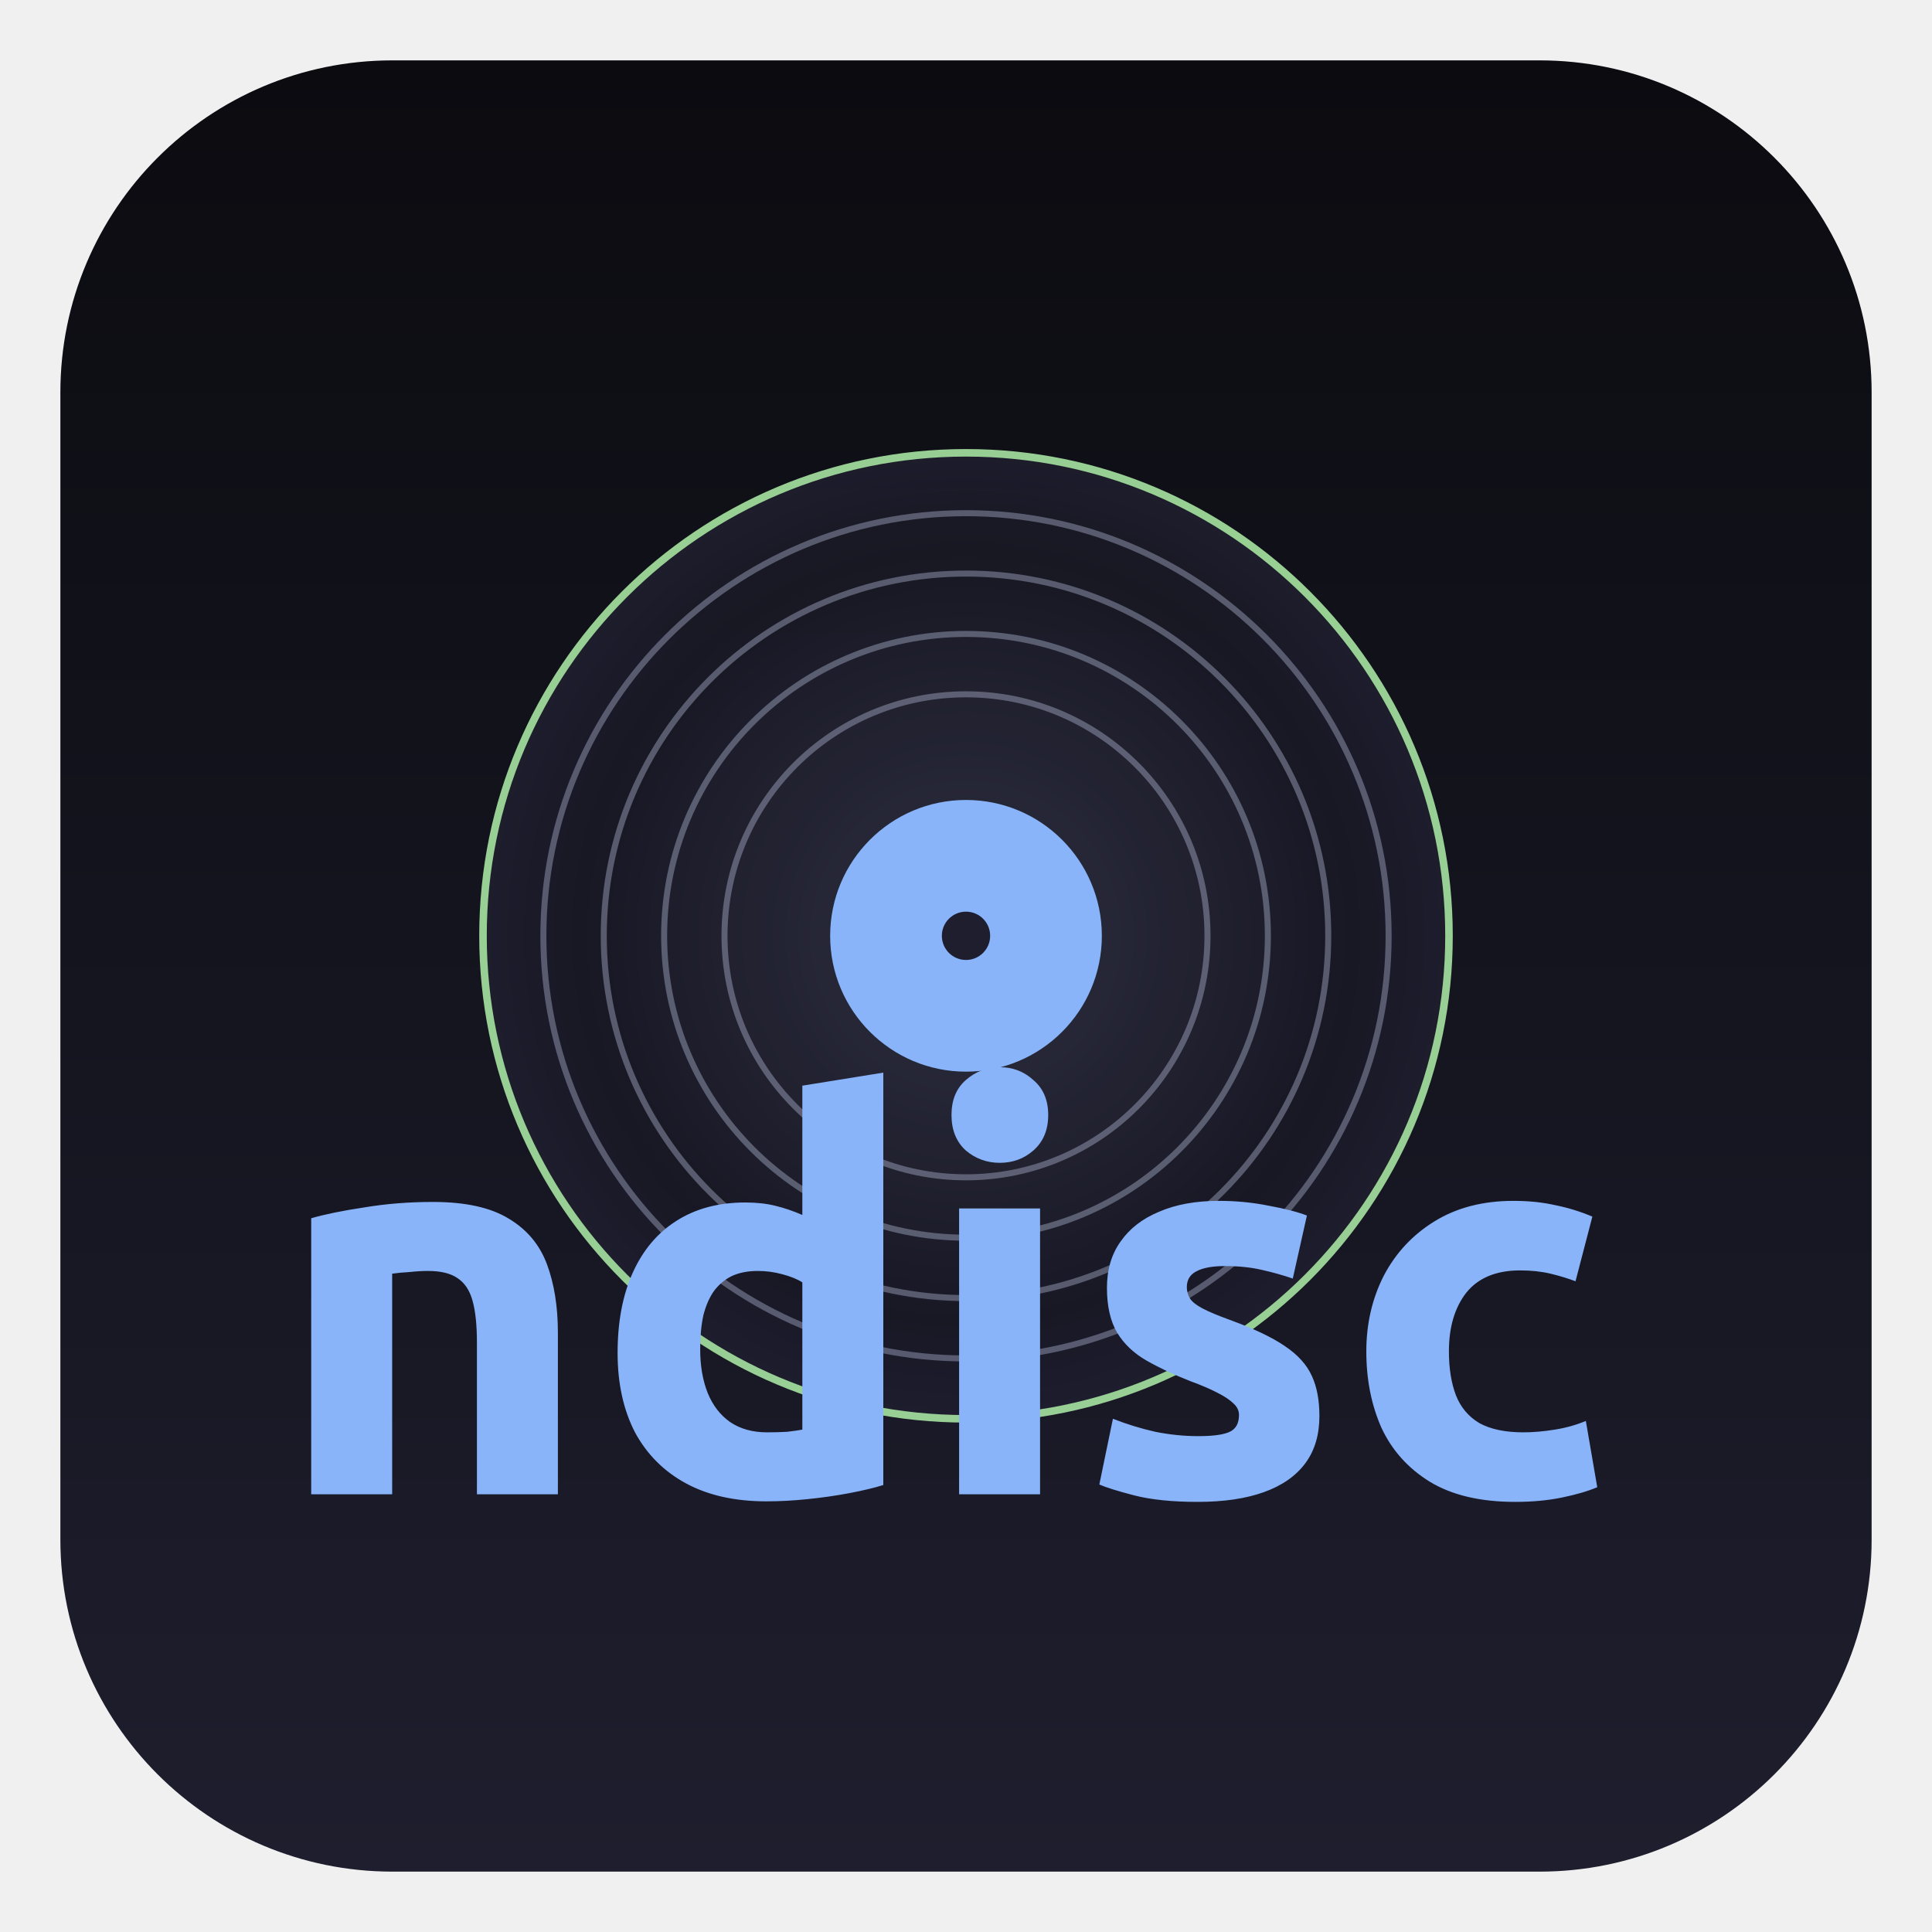
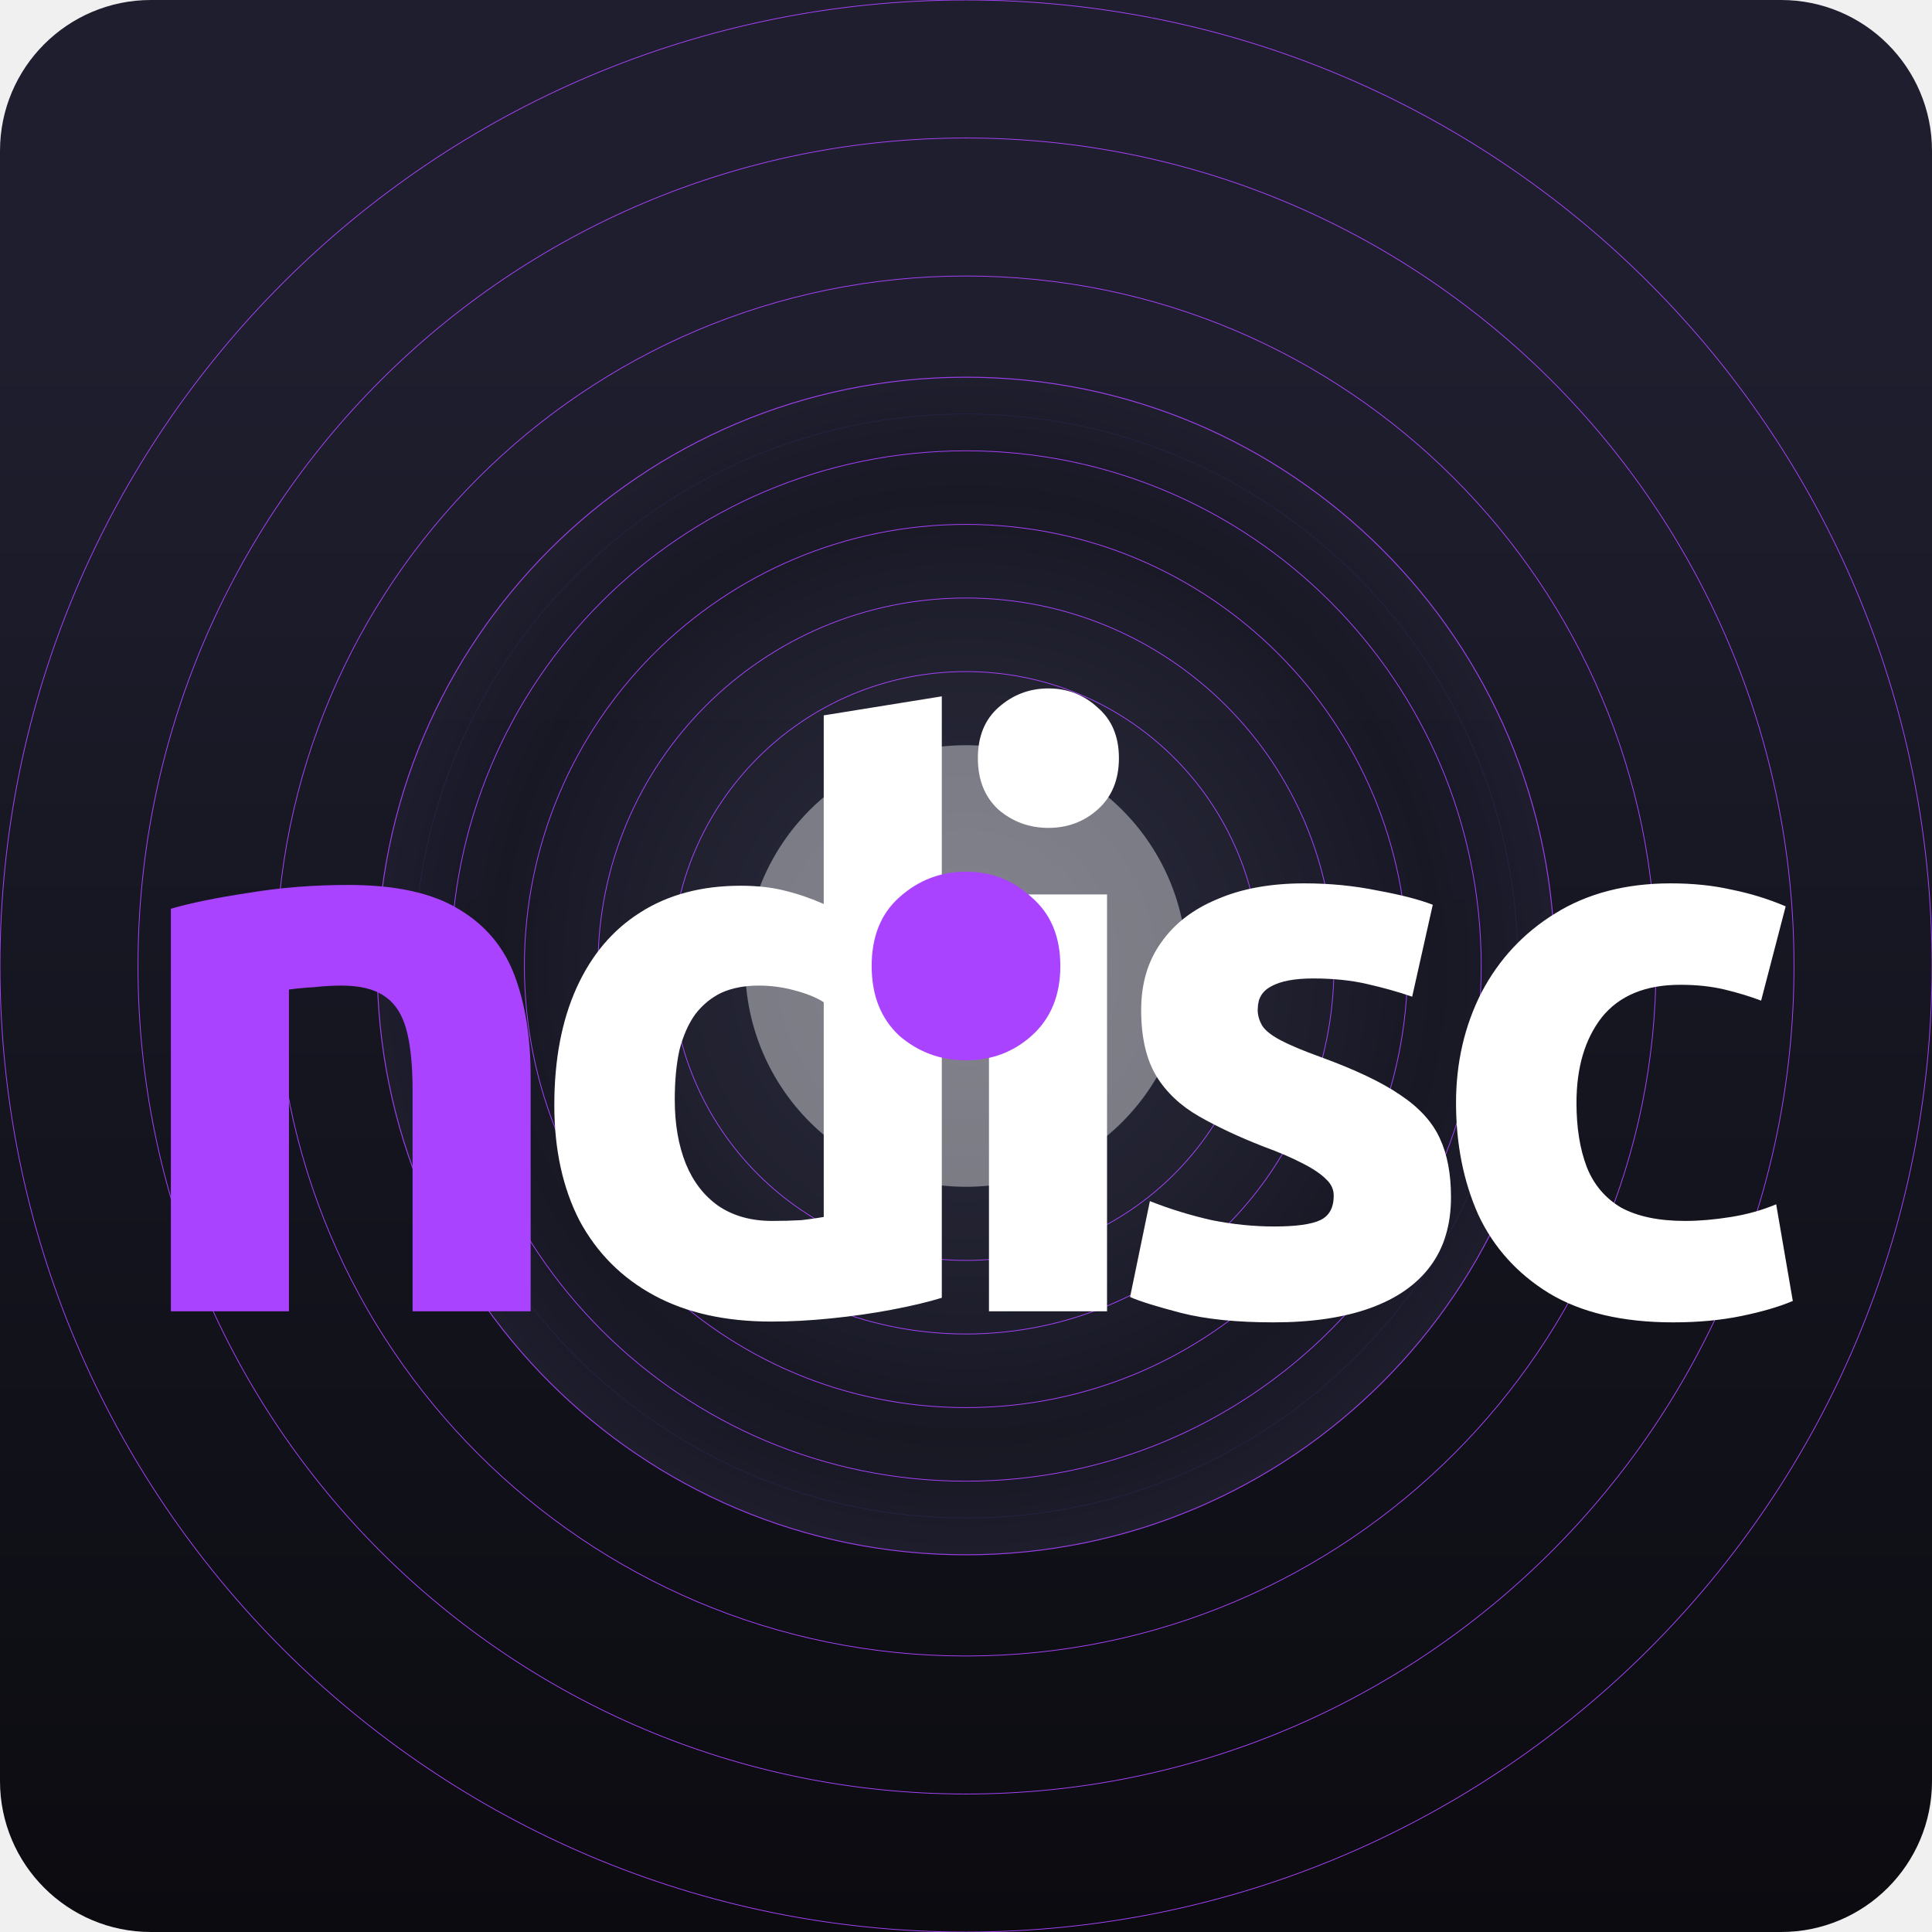
- <svg xmlns="http://www.w3.org/2000/svg" width="128" height="128" viewBox="0 0 128 128" fill="none">
-   <g id="ndisc 2">
-     <path id="rect5" d="M102 4H26C13.85 4 4 13.85 4 26V102C4 114.15 13.85 124 26 124H102C114.15 124 124 114.15 124 102V26C124 13.85 114.15 4 102 4Z" fill="url(#paint0_linear_3311_2)" />
-     <path id="circle6" opacity="0.9" d="M64 94C81.673 94 96 79.673 96 62C96 44.327 81.673 30 64 30C46.327 30 32 44.327 32 62C32 79.673 46.327 94 64 94Z" fill="url(#paint1_radial_3311_2)" stroke="#A6E3A1" stroke-width="0.5" />
-     <g id="g10" opacity="0.35">
-       <path id="circle7" d="M64 90C79.464 90 92 77.464 92 62C92 46.536 79.464 34 64 34C48.536 34 36 46.536 36 62C36 77.464 48.536 90 64 90Z" stroke="#CDD6F4" stroke-width="0.4" />
-       <path id="circle8" d="M64 86C77.255 86 88 75.255 88 62C88 48.745 77.255 38 64 38C50.745 38 40 48.745 40 62C40 75.255 50.745 86 64 86Z" stroke="#CDD6F4" stroke-width="0.4" />
-       <path id="circle9" d="M64 82C75.046 82 84 73.046 84 62C84 50.954 75.046 42 64 42C52.954 42 44 50.954 44 62C44 73.046 52.954 82 64 82Z" stroke="#CDD6F4" stroke-width="0.4" />
-       <path id="circle10" d="M64 78C72.837 78 80 70.837 80 62C80 53.163 72.837 46 64 46C55.163 46 48 53.163 48 62C48 70.837 55.163 78 64 78Z" stroke="#CDD6F4" stroke-width="0.4" />
-     </g>
-     <path id="circle11" d="M64 71C68.971 71 73 66.971 73 62C73 57.029 68.971 53 64 53C59.029 53 55 57.029 55 62C55 66.971 59.029 71 64 71Z" fill="#89B4FA" />
-     <path id="circle12" d="M64 63.6C64.884 63.6 65.6 62.884 65.6 62C65.6 61.116 64.884 60.4 64 60.4C63.116 60.4 62.4 61.116 62.4 62C62.4 62.884 63.116 63.6 64 63.6Z" fill="#1E1E2E" />
-     <path id="ndisc" d="M20.618 99V80.712C21.53 80.448 22.706 80.208 24.146 79.992C25.586 79.752 27.098 79.632 28.682 79.632C30.842 79.632 32.522 80.004 33.722 80.748C34.922 81.468 35.762 82.476 36.242 83.772C36.722 85.068 36.962 86.58 36.962 88.308V99H31.598V88.956C31.598 87.804 31.502 86.88 31.31 86.184C31.118 85.488 30.782 84.984 30.302 84.672C29.846 84.36 29.198 84.204 28.358 84.204C27.974 84.204 27.566 84.228 27.134 84.276C26.702 84.3 26.318 84.336 25.982 84.384V99H20.618ZM50.781 99.468C48.693 99.468 46.917 99.072 45.453 98.28C43.989 97.488 42.861 96.36 42.069 94.896C41.301 93.408 40.917 91.656 40.917 89.64C40.917 87.576 41.253 85.8 41.925 84.312C42.597 82.824 43.557 81.684 44.805 80.892C46.077 80.076 47.601 79.668 49.377 79.668C50.121 79.668 50.781 79.74 51.357 79.884C51.957 80.028 52.557 80.232 53.157 80.496V71.928L58.521 71.064V98.388C57.897 98.58 57.141 98.76 56.253 98.928C55.365 99.096 54.441 99.228 53.481 99.324C52.545 99.42 51.645 99.468 50.781 99.468ZM50.817 94.896C51.297 94.896 51.741 94.884 52.149 94.86C52.557 94.812 52.893 94.764 53.157 94.716V84.96C52.821 84.744 52.377 84.564 51.825 84.42C51.297 84.276 50.757 84.204 50.205 84.204C49.557 84.204 48.993 84.312 48.513 84.528C48.057 84.744 47.661 85.068 47.325 85.5C47.013 85.932 46.773 86.472 46.605 87.12C46.461 87.768 46.389 88.524 46.389 89.388C46.389 90.492 46.557 91.464 46.893 92.304C47.229 93.12 47.721 93.756 48.369 94.212C49.041 94.668 49.857 94.896 50.817 94.896ZM63.543 99V80.064H68.907V99H63.543ZM66.243 77.04C65.379 77.04 64.623 76.764 63.975 76.212C63.351 75.636 63.039 74.856 63.039 73.872C63.039 72.888 63.351 72.12 63.975 71.568C64.623 70.992 65.379 70.704 66.243 70.704C67.107 70.704 67.851 70.992 68.475 71.568C69.123 72.12 69.447 72.888 69.447 73.872C69.447 74.856 69.123 75.636 68.475 76.212C67.851 76.764 67.107 77.04 66.243 77.04ZM79.35 99.504C77.67 99.504 76.266 99.36 75.138 99.072C74.034 98.784 73.266 98.544 72.834 98.352L73.734 93.996C74.646 94.356 75.582 94.644 76.542 94.86C77.502 95.052 78.45 95.148 79.386 95.148C80.37 95.148 81.066 95.052 81.474 94.86C81.882 94.668 82.086 94.296 82.086 93.744C82.086 93.456 81.966 93.204 81.726 92.988C81.486 92.748 81.126 92.508 80.646 92.268C80.19 92.028 79.602 91.776 78.882 91.512C77.778 91.08 76.806 90.624 75.966 90.144C75.126 89.664 74.478 89.052 74.022 88.308C73.566 87.54 73.338 86.544 73.338 85.32C73.338 84.12 73.638 83.1 74.238 82.26C74.838 81.396 75.69 80.736 76.794 80.28C77.898 79.8 79.218 79.56 80.754 79.56C81.906 79.56 83.01 79.668 84.066 79.884C85.122 80.076 85.962 80.292 86.586 80.532L85.65 84.708C85.026 84.492 84.342 84.3 83.598 84.132C82.878 83.964 82.062 83.88 81.15 83.88C80.31 83.88 79.674 84 79.242 84.24C78.834 84.456 78.63 84.804 78.63 85.284C78.63 85.548 78.702 85.8 78.846 86.04C78.99 86.256 79.266 86.472 79.674 86.688C80.082 86.904 80.682 87.156 81.474 87.444C83.058 88.02 84.27 88.596 85.11 89.172C85.974 89.748 86.574 90.408 86.91 91.152C87.246 91.872 87.414 92.76 87.414 93.816C87.414 95.064 87.102 96.108 86.478 96.948C85.854 97.788 84.942 98.424 83.742 98.856C82.542 99.288 81.078 99.504 79.35 99.504ZM100.386 99.504C98.082 99.504 96.198 99.06 94.734 98.172C93.294 97.284 92.226 96.096 91.53 94.608C90.858 93.096 90.522 91.404 90.522 89.532C90.522 87.708 90.906 86.04 91.674 84.528C92.466 83.016 93.582 81.816 95.022 80.928C96.486 80.016 98.238 79.56 100.278 79.56C101.286 79.56 102.21 79.656 103.05 79.848C103.89 80.016 104.706 80.268 105.498 80.604L104.382 84.888C103.878 84.696 103.326 84.528 102.726 84.384C102.126 84.24 101.454 84.168 100.71 84.168C99.126 84.168 97.938 84.66 97.146 85.644C96.378 86.628 95.994 87.924 95.994 89.532C95.994 90.66 96.15 91.632 96.462 92.448C96.774 93.24 97.29 93.852 98.01 94.284C98.754 94.692 99.726 94.896 100.926 94.896C101.574 94.896 102.27 94.836 103.014 94.716C103.758 94.596 104.442 94.404 105.066 94.14L105.822 98.532C105.198 98.796 104.418 99.024 103.482 99.216C102.546 99.408 101.514 99.504 100.386 99.504Z" fill="#89B4FA" />
+ <svg xmlns="http://www.w3.org/2000/svg" width="1024" height="1024" viewBox="0 0 1024 1024" fill="none">
+   <mask id="mask0_3327_96" style="mask-type:alpha" maskUnits="userSpaceOnUse" x="0" y="0" width="1024" height="1024">
+     <rect width="1024" height="1024" fill="url(#paint0_linear_3327_96)" />
+   </mask>
+   <g mask="url(#mask0_3327_96)">
+     <rect width="1024" height="1024" rx="80" fill="url(#paint1_linear_3327_96)" />
+     <path d="M512 1024C794.77 1024 1024 794.77 1024 512C1024 229.23 794.77 0 512 0C229.23 0 0 229.23 0 512C0 794.77 229.23 1024 512 1024Z" stroke="#AA43FF" stroke-width="0.4" />
+     <path d="M512 950.857C754.374 950.857 950.857 754.374 950.857 512C950.857 269.626 754.374 73.143 512 73.143C269.626 73.143 73.143 269.626 73.143 512C73.143 754.374 269.626 950.857 512 950.857Z" stroke="#AA43FF" stroke-width="0.4" />
+     <path d="M512 877.714C713.978 877.714 877.714 713.978 877.714 512C877.714 310.022 713.978 146.286 512 146.286C310.022 146.286 146.286 310.022 146.286 512C146.286 713.978 310.022 877.714 512 877.714Z" stroke="#AA43FF" stroke-width="0.4" />
+     <path d="M512 804.571C673.583 804.571 804.571 673.583 804.571 512C804.571 350.417 673.583 219.429 512 219.429C350.417 219.429 219.429 350.417 219.429 512C219.429 673.583 350.417 804.571 512 804.571Z" stroke="#AA43FF" stroke-width="0.4" />
+     <path opacity="0.9" d="M512 824.076C684.355 824.076 824.076 684.355 824.076 512C824.076 339.645 684.355 199.924 512 199.924C339.645 199.924 199.924 339.645 199.924 512C199.924 684.355 339.645 824.076 512 824.076Z" fill="url(#paint2_radial_3327_96)" stroke="#AA43FF" stroke-width="0.5" />
+     <path d="M512 785.067C662.811 785.067 785.067 662.811 785.067 512C785.067 361.189 662.811 238.933 512 238.933C361.189 238.933 238.933 361.189 238.933 512C238.933 662.811 361.189 785.067 512 785.067Z" stroke="#AA43FF" stroke-width="0.4" />
+     <path d="M512 746.057C641.266 746.057 746.057 641.266 746.057 512C746.057 382.734 641.266 277.943 512 277.943C382.734 277.943 277.943 382.734 277.943 512C277.943 641.266 382.734 746.057 512 746.057Z" stroke="#AA43FF" stroke-width="0.4" />
+     <path d="M512 707.048C619.722 707.048 707.048 619.722 707.048 512C707.048 404.278 619.722 316.952 512 316.952C404.278 316.952 316.952 404.278 316.952 512C316.952 619.722 404.278 707.048 512 707.048Z" stroke="#AA43FF" stroke-width="0.4" />
+     <path d="M512 668.038C598.177 668.038 668.038 598.177 668.038 512C668.038 425.823 598.177 355.962 512 355.962C425.823 355.962 355.962 425.823 355.962 512C355.962 598.177 425.823 668.038 512 668.038Z" stroke="#AA43FF" stroke-width="0.4" />
+     <path d="M512 496.896C520.341 496.896 527.104 503.658 527.104 512C527.104 520.341 520.341 527.104 512 527.104C503.658 527.104 496.896 520.341 496.896 512C496.896 503.658 503.658 496.896 512 496.896Z" fill="#1E1E2E" stroke="#AA43FF" />
+     <path d="M512 629.029C576.633 629.029 629.029 576.633 629.029 512C629.029 447.367 576.633 394.971 512 394.971C447.367 394.971 394.971 447.367 394.971 512C394.971 576.633 447.367 629.029 512 629.029Z" fill="white" fill-opacity="0.4" />
+     <path d="M512 541.257C528.158 541.257 541.257 528.158 541.257 512C541.257 495.842 528.158 482.743 512 482.743C495.842 482.743 482.743 495.842 482.743 512C482.743 528.158 495.842 541.257 512 541.257Z" fill="#1E1E2E" />
+     <path d="M90.573 695V481.64C101.213 478.56 114.933 475.76 131.733 473.24C148.533 470.44 166.173 469.04 184.653 469.04C209.853 469.04 229.453 473.38 243.453 482.06C257.453 490.46 267.253 502.22 272.853 517.34C278.453 532.46 281.253 550.1 281.253 570.26V695H218.673V577.82C218.673 564.38 217.553 553.6 215.313 545.48C213.073 537.36 209.153 531.48 203.553 527.84C198.233 524.2 190.673 522.38 180.873 522.38C176.393 522.38 171.633 522.66 166.593 523.22C161.553 523.5 157.073 523.92 153.153 524.48V695H90.573Z" fill="#AA43FF" />
+     <path d="M408.877 700.46C384.517 700.46 363.797 695.84 346.717 686.6C329.637 677.36 316.477 664.2 307.237 647.12C298.277 629.76 293.797 609.32 293.797 585.8C293.797 561.72 297.717 541 305.557 523.64C313.397 506.28 324.597 492.98 339.157 483.74C353.997 474.22 371.777 469.46 392.497 469.46C401.177 469.46 408.877 470.3 415.597 471.98C422.597 473.66 429.597 476.04 436.597 479.12V379.16L499.177 369.08V687.86C491.897 690.1 483.077 692.2 472.717 694.16C462.357 696.12 451.577 697.66 440.377 698.78C429.457 699.9 418.957 700.46 408.877 700.46ZM409.297 647.12C414.897 647.12 420.077 646.98 424.837 646.7C429.597 646.14 433.517 645.58 436.597 645.02V531.2C432.677 528.68 427.497 526.58 421.057 524.9C414.897 523.22 408.597 522.38 402.157 522.38C394.597 522.38 388.017 523.64 382.417 526.16C377.097 528.68 372.477 532.46 368.557 537.5C364.917 542.54 362.117 548.84 360.157 556.4C358.477 563.96 357.637 572.78 357.637 582.86C357.637 595.74 359.597 607.08 363.517 616.88C367.437 626.4 373.177 633.82 380.737 639.14C388.577 644.46 398.097 647.12 409.297 647.12ZM524.173 695V474.08H586.753V695H524.173ZM555.673 438.8C545.593 438.8 536.773 435.58 529.213 429.14C521.933 422.42 518.293 413.32 518.293 401.84C518.293 390.36 521.933 381.4 529.213 374.96C536.773 368.24 545.593 364.88 555.673 364.88C565.753 364.88 574.433 368.24 581.713 374.96C589.273 381.4 593.053 390.36 593.053 401.84C593.053 413.32 589.273 422.42 581.713 429.14C574.433 435.58 565.753 438.8 555.673 438.8ZM674.98 700.88C655.38 700.88 639 699.2 625.84 695.84C612.96 692.48 604 689.68 598.96 687.44L609.46 636.62C620.1 640.82 631.02 644.18 642.22 646.7C653.42 648.94 664.48 650.06 675.4 650.06C686.88 650.06 695 648.94 699.76 646.7C704.52 644.46 706.9 640.12 706.9 633.68C706.9 630.32 705.5 627.38 702.7 624.86C699.9 622.06 695.7 619.26 690.1 616.46C684.78 613.66 677.92 610.72 669.52 607.64C656.64 602.6 645.3 597.28 635.5 591.68C625.7 586.08 618.14 578.94 612.82 570.26C607.5 561.3 604.84 549.68 604.84 535.4C604.84 521.4 608.34 509.5 615.34 499.7C622.34 489.62 632.28 481.92 645.16 476.6C658.04 471 673.44 468.2 691.36 468.2C704.8 468.2 717.68 469.46 730 471.98C742.32 474.22 752.12 476.74 759.4 479.54L748.48 528.26C741.2 525.74 733.22 523.5 724.54 521.54C716.14 519.58 706.62 518.6 695.98 518.6C686.18 518.6 678.76 520 673.72 522.8C668.96 525.32 666.58 529.38 666.58 534.98C666.58 538.06 667.42 541 669.1 543.8C670.78 546.32 674 548.84 678.76 551.36C683.52 553.88 690.52 556.82 699.76 560.18C718.24 566.9 732.38 573.62 742.18 580.34C752.26 587.06 759.26 594.76 763.18 603.44C767.1 611.84 769.06 622.2 769.06 634.52C769.06 649.08 765.42 661.26 758.14 671.06C750.86 680.86 740.22 688.28 726.22 693.32C712.22 698.36 695.14 700.88 674.98 700.88ZM886.807 700.88C859.927 700.88 837.947 695.7 820.867 685.34C804.067 674.98 791.607 661.12 783.487 643.76C775.647 626.12 771.727 606.38 771.727 584.54C771.727 563.26 776.207 543.8 785.167 526.16C794.407 508.52 807.427 494.52 824.227 484.16C841.307 473.52 861.747 468.2 885.547 468.2C897.307 468.2 908.087 469.32 917.887 471.56C927.687 473.52 937.207 476.46 946.447 480.38L933.427 530.36C927.547 528.12 921.107 526.16 914.107 524.48C907.107 522.8 899.267 521.96 890.587 521.96C872.107 521.96 858.247 527.7 849.007 539.18C840.047 550.66 835.567 565.78 835.567 584.54C835.567 597.7 837.387 609.04 841.027 618.56C844.667 627.8 850.687 634.94 859.087 639.98C867.767 644.74 879.107 647.12 893.107 647.12C900.667 647.12 908.787 646.42 917.467 645.02C926.147 643.62 934.127 641.38 941.407 638.3L950.227 689.54C942.947 692.62 933.847 695.28 922.927 697.52C912.007 699.76 899.967 700.88 886.807 700.88Z" fill="white" />
+     <path d="M512 562C498.517 562 486.719 557.644 476.607 548.932C466.869 539.841 462 527.53 462 512C462 496.47 466.869 484.348 476.607 475.636C486.719 466.545 498.517 462 512 462C525.483 462 537.094 466.545 546.831 475.636C556.944 484.348 562 496.47 562 512C562 527.53 556.944 539.841 546.831 548.932C537.094 557.644 525.483 562 512 562Z" fill="#AA43FF" />
  </g>
  <defs>
-     <linearGradient id="paint0_linear_3311_2" x1="4" y1="4" x2="4" y2="124" gradientUnits="userSpaceOnUse">
-       <stop stop-color="#0B0B10" />
-       <stop offset="1" stop-color="#1E1E2E" />
+     <linearGradient id="paint0_linear_3327_96" x1="512" y1="0" x2="512" y2="1024" gradientUnits="userSpaceOnUse">
+       <stop offset="0.178" stop-color="#1E1E2E" />
+       <stop offset="1" stop-color="#0B0B10" />
    </linearGradient>
-     <radialGradient id="paint1_radial_3311_2" cx="0" cy="0" r="1" gradientUnits="userSpaceOnUse" gradientTransform="translate(64 62) scale(32)">
+     <linearGradient id="paint1_linear_3327_96" x1="512" y1="0" x2="512" y2="1024" gradientUnits="userSpaceOnUse">
+       <stop offset="0.178" stop-color="#1E1E2E" />
+       <stop offset="1" stop-color="#0B0B10" />
+     </linearGradient>
+     <radialGradient id="paint2_radial_3327_96" cx="0" cy="0" r="1" gradientUnits="userSpaceOnUse" gradientTransform="translate(512 512) scale(312.076)">
      <stop stop-color="#313244" />
      <stop offset="0.8" stop-color="#181825" />
      <stop offset="1" stop-color="#1E1E2E" />
    </radialGradient>
  </defs>
</svg>
